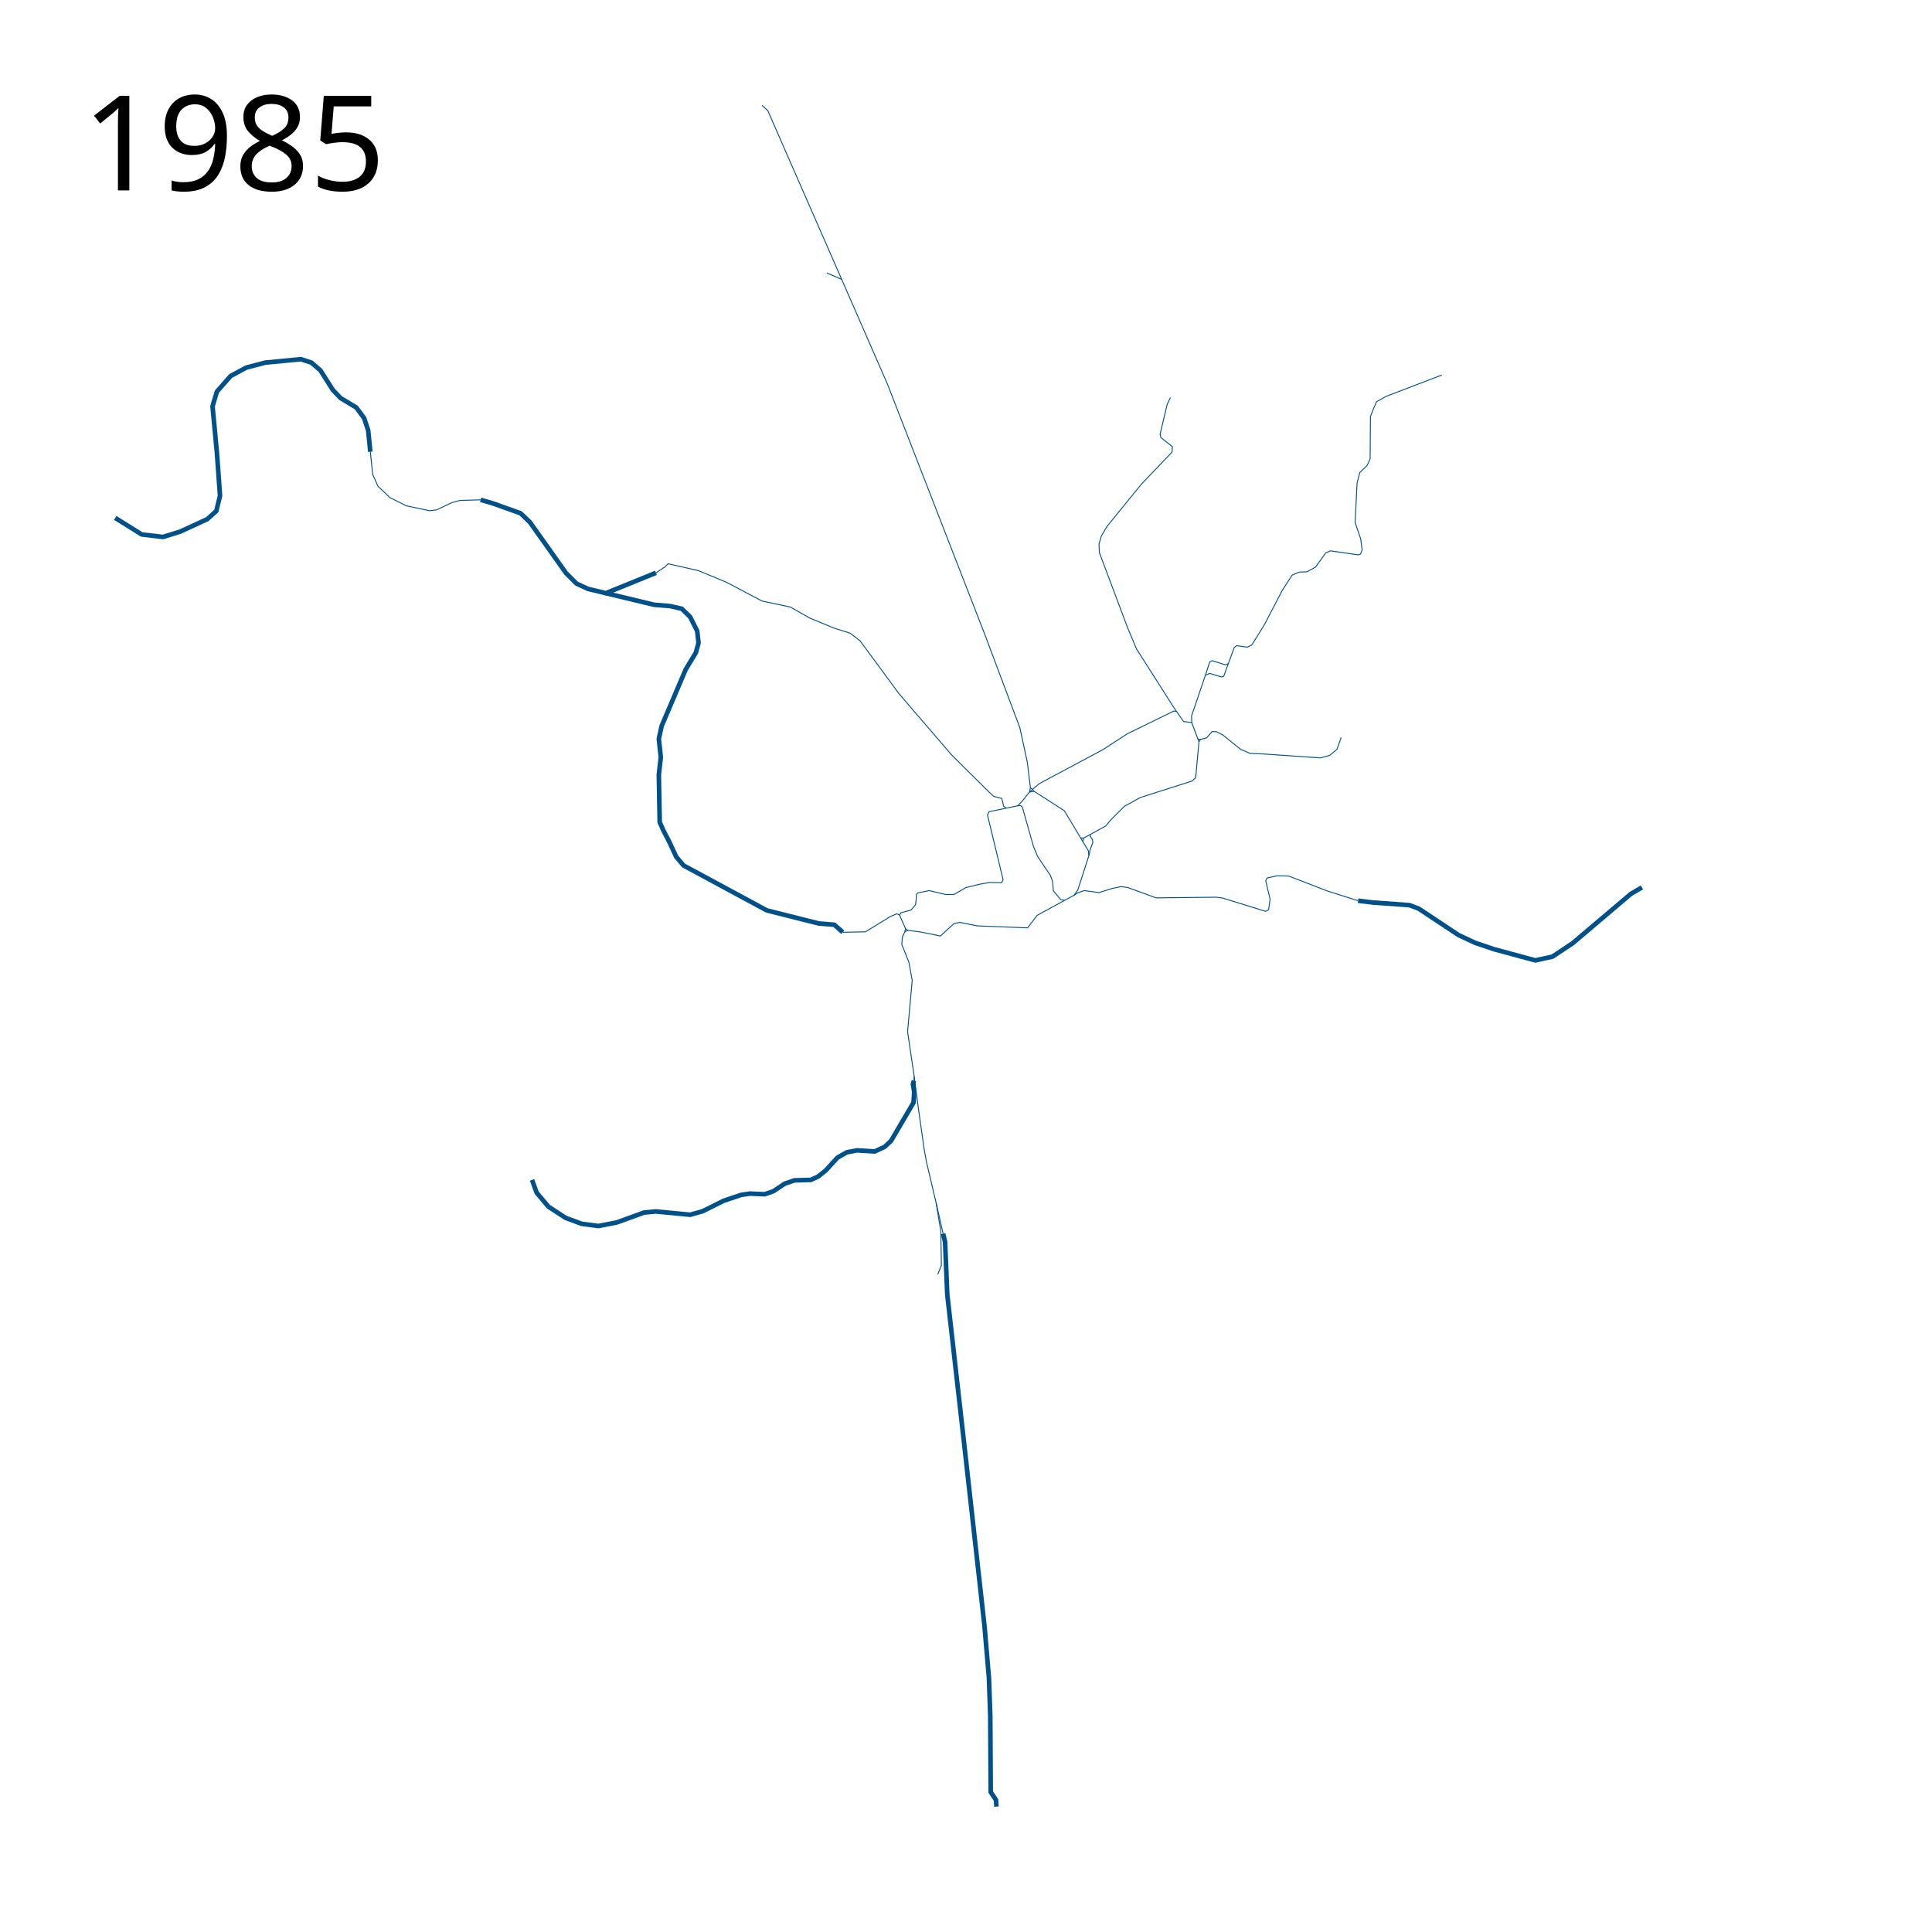
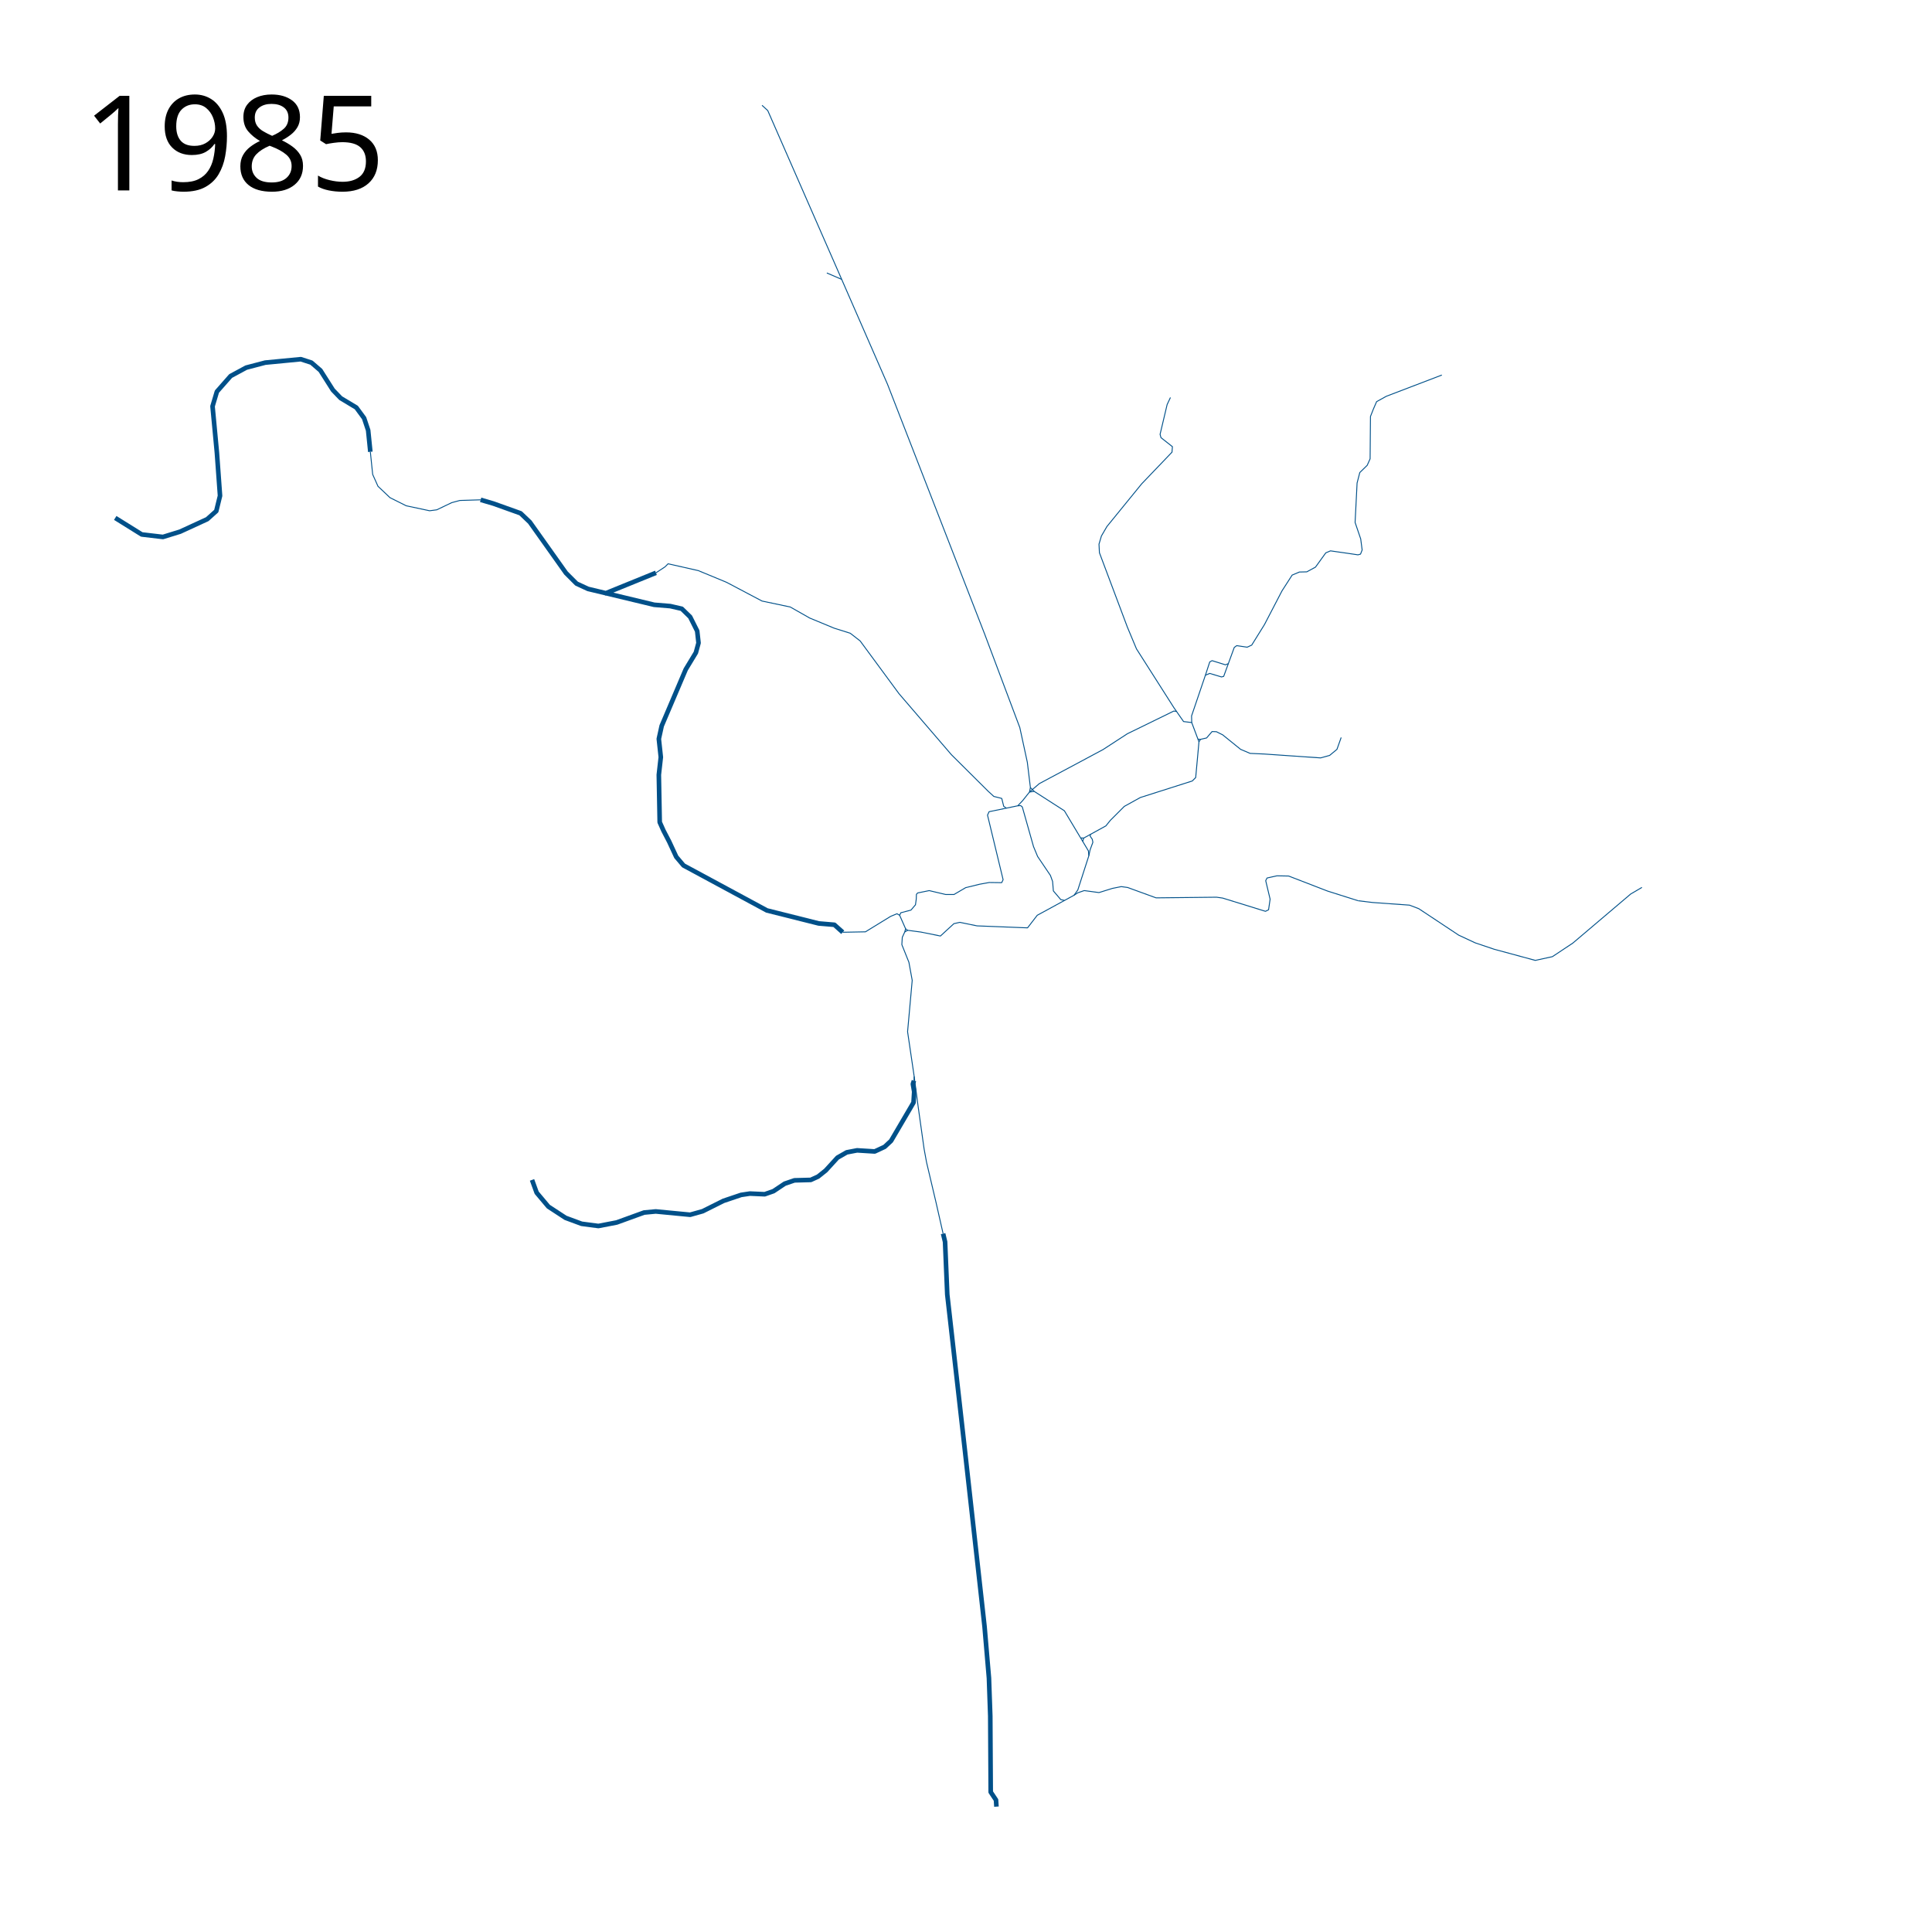
<svg xmlns="http://www.w3.org/2000/svg" height="2100" width="2100">
-   <path d="M1784.705 964.577l-12.158 7.133-62.967 53.406-22.205 14.736-18.573 4.046-44.71-12.11-20.614-6.952-17.978-8.39-43.385-28.763-10.067-3.835-40.03-2.877-15.82-1.917M1083.095 1963.73l-.48-7.191-5.752-8.63-.48-82.695-1.438-41.228-4.794-56.089-21.333-191.278-19.176-169.466-2.397-57.288-2.132-8.942M578.293 1282.51l5.033 13.903 12.704 15.1 18.697 12.225 17.498 6.472 18.217 2.397 19.894-3.835 29.723-10.786 12.704-1.199 37.393 3.596 13.662-3.836 22.532-11.265 19.176-6.472 9.588-1.438 16.06.719 9.587-3.356 12.225-8.15 10.546-3.595 17.738-.48 7.91-3.595 8.39-6.711 12.703-13.903 10.068-5.753 11.265-2.157 19.176 1.199 10.787-5.034 6.95-6.472 21.424-36.496 3.026-5.211.719-11.745-1.438-8.39 1.198-3.595M125.254 562.966l28.814 17.966 23.05 2.712 18.645-5.763 29.491-13.56 9.83-8.813 4.069-16.61-3.39-46.78-4.746-50.508 4.746-15.932 14.915-16.95 16.95-9.152 20.677-5.424 38.644-3.728 11.526 3.728 9.83 8.475 13.56 21.356 8.474 8.813 16.95 10.17 8.474 11.525 4.406 13.22 2.373 23.39M522.443 543.284l13.903 4.075 29.482 10.547 10.068 9.588 39.31 55.37 11.505 11.505 12.465 5.753 71.909 17.258 17.498 1.438 12.464 2.877 9.109 8.868 7.67 15.341 1.438 12.944-2.876 10.546-11.026 18.217-26.127 61.363-3.116 14.142 2.157 19.895-2.157 19.176.958 51.535 4.075 9.108 6.232 11.985 7.67 16.539 7.91 9.348L833.57 989.6l56.329 14.143 17.019 1.438 9.108 8.15M657.206 645.313l55.797-22.689" fill="none" stroke="#005089" stroke-width="5" stroke-linejoin="round" />
-   <path d="M916.026 1013.33l24.689-.479 27.325-16.779 6.952-2.876 2.876 1.678 6.472 14.621 2.157 1.678 14.382 1.918 21.333 4.314 14.621-13.423 6.472-1.438 18.697 3.835 54.89 2.157 10.547-13.662 40.03-21.813 4.074-5.752 11.985-37.154-.48-5.273-26.126-43.625-32.839-21.093-4.075-4.075-3.355-27.565-8.15-37.633L1070.39 689.5 964.685 417.683l-53.932-123.444-76.224-174.02-6.232-5.753" fill="none" stroke="#005089" stroke-linejoin="round" />
-   <path d="M993.448 1174.647l.24-4.554-7.191-48.66 5.034-55.849-3.596-19.655-7.67-19.176.48-7.91 2.636-5.752 3.116-1.918M1176.78 914.66l1.186-3.728 24.068-13.22 4.915-6.102 15.085-15.085 17.458-9.66 56.44-17.967 3.729-3.729 3.56-38.813 1.694-2.712 6.61-1.525 5.933-6.95 4.745.17 6.78 3.39 19.492 15.762 10.339 4.407 15.254.678 61.356 4.238 9.83-2.712 7.966-6.61 4.577-12.882M983.38 1013.09l.96-3.595M977.868 994.874l1.285-2.756 11.016-2.88 4.916-5.764.847-6.27.17-5.086 1.356-1.525 12.542-2.542 17.966 4.237h8.983l12.712-7.458 15.254-3.728 10.34-1.865 13.559.17 1.525-3.22-16.95-70.17 1.696-3.729 31.186-6.44 5.424-5.763 7.288-9.153 1.025-4.843M1118.983 860.932l10.678-9.152 69.153-36.95 26.61-17.288 50.388-24.628 3.189.337" fill="none" stroke="#005089" stroke-linejoin="round" />
-   <path d="M1272.216 432.065l-3.595 7.67-7.67 32.36.958 3.595 12.464 9.827-.479 5.993-32.838 34.276-37.873 46.502-5.992 10.307-2.637 8.868.48 9.349 30.441 81.017 9.828 23.49 40.748 64 10.427 14.98 8.869 1.08 7.873 20.977M713.003 622.624l9.827-6.472 3.356-3.356 32.838 7.431 30.682 12.704 38.59 20.374 30.682 6.472 21.093 11.985 26.607 11.026 17.498 5.513 10.786 8.39 42.187 57.287 57.048 66.396 40.03 39.79 5.992 5.513 8.629 2.157 2.157 8.63 2.876 1.917M1007.111 1263.335l-2.637-14.382-6.472-46.022-4.314-32.839M1476.198 979.054l-33.318-10.547-42.186-16.3-12.704-.239-10.786 2.397-1.439 2.876 4.794 20.135-1.678 11.505-3.355 1.678-46.502-14.382-6.711-.958-65.677.719-30.921-11.266-6.951-.959-9.588 1.918-14.622 4.554-16.06-2.157-6.95 2.397-4.076 2.636M402.542 491.102l2.543 24.576 5.762 12.881 13.051 12.373 17.627 8.814 25.424 5.423 7.797-1.017 16.271-7.796 8.814-2.373 22.612-.699" fill="none" stroke="#005089" stroke-linejoin="round" />
-   <text style="line-height:125%;-inkscape-font-specification:Sans" y="206.961" x="89.453" font-weight="400" font-size="144px" font-family="Sans" letter-spacing="0" word-spacing="0">
+   <path d="m1784.705 964.577-12.158 7.133-62.967 53.406-22.205 14.736-18.573 4.046-44.71-12.11-20.614-6.952-17.978-8.39-43.385-28.763-10.067-3.835-40.03-2.877-15.82-1.917" style="opacity:1;fill:none;fill-opacity:.525;fill-rule:nonzero;stroke:#005089;stroke-width:1;stroke-linecap:butt;stroke-linejoin:round;stroke-miterlimit:4;stroke-dasharray:none;stroke-opacity:1" />
+   <path d="m1083.095 1963.73-.48-7.191-5.752-8.63-.48-82.695-1.438-41.228-4.794-56.089-21.333-191.278-19.176-169.466-2.397-57.288-2.132-8.942M578.293 1282.51l5.033 13.903 12.704 15.1 18.697 12.225 17.498 6.472 18.217 2.397 19.894-3.835 29.723-10.786 12.704-1.199 37.393 3.596 13.662-3.836 22.532-11.265 19.176-6.472 9.588-1.438 16.06.719 9.587-3.356 12.225-8.15 10.546-3.595 17.738-.48 7.91-3.595 8.39-6.711 12.703-13.903 10.068-5.753 11.265-2.157 19.176 1.199 10.787-5.034 6.95-6.472 21.424-36.496 3.026-5.211.719-11.745-1.438-8.39 1.198-3.595M125.254 562.966l28.814 17.966 23.05 2.712 18.645-5.763 29.491-13.56 9.83-8.813 4.069-16.61-3.39-46.78-4.746-50.508 4.746-15.932 14.915-16.95 16.95-9.152 20.677-5.424 38.644-3.728 11.526 3.728 9.83 8.475 13.56 21.356 8.474 8.813 16.95 10.17 8.474 11.525 4.406 13.22 2.373 23.39M522.443 543.284l13.903 4.075 29.482 10.547 10.068 9.588 39.31 55.37 11.505 11.505 12.465 5.753 71.909 17.258 17.498 1.438 12.464 2.877 9.109 8.868 7.67 15.341 1.438 12.944-2.876 10.546-11.026 18.217-26.127 61.363-3.116 14.142 2.157 19.895-2.157 19.176.958 51.535 4.075 9.108 6.232 11.985 7.67 16.539 7.91 9.348L833.57 989.6l56.329 14.143 17.019 1.438 9.108 8.15M657.206 645.313l55.797-22.689" style="opacity:1;fill:none;fill-opacity:.525;fill-rule:nonzero;stroke:#005089;stroke-width:5;stroke-linecap:butt;stroke-linejoin:round;stroke-miterlimit:4;stroke-dasharray:none;stroke-opacity:1" />
+   <path d="m916.026 1013.33 24.689-.479 27.325-16.779 6.952-2.876 2.876 1.678 6.472 14.621 2.157 1.678 14.382 1.918 21.333 4.314 14.621-13.423 6.472-1.438 18.697 3.835 54.89 2.157 10.547-13.662 40.03-21.813 4.074-5.752 11.985-37.154-.48-5.273-26.126-43.625-32.839-21.093-4.075-4.075-3.355-27.565-8.15-37.633L1070.39 689.5 964.685 417.683l-53.932-123.444-76.224-174.02-6.232-5.753" style="opacity:1;fill:none;fill-opacity:.525;fill-rule:nonzero;stroke:#005089;stroke-width:1;stroke-linecap:butt;stroke-linejoin:round;stroke-miterlimit:4;stroke-dasharray:none;stroke-opacity:1" />
+   <path d="m993.448 1174.647.24-4.554-7.191-48.66 5.034-55.849-3.596-19.655-7.67-19.176.48-7.91 2.636-5.752 3.116-1.918M1176.78 914.66l1.186-3.728 24.068-13.22 4.915-6.102 15.085-15.085 17.458-9.66 56.44-17.967 3.729-3.729 3.56-38.813 1.694-2.712 6.61-1.525 5.933-6.95 4.745.17 6.78 3.39 19.492 15.762 10.339 4.407 15.254.678 61.356 4.238 9.83-2.712 7.966-6.61 4.577-12.882M983.38 1013.09l.96-3.595M977.868 994.874l1.285-2.756 11.016-2.88 4.916-5.764.847-6.27.17-5.086 1.356-1.525 12.542-2.542 17.966 4.237h8.983l12.712-7.458 15.254-3.728 10.34-1.865 13.559.17 1.525-3.22-16.95-70.17 1.696-3.729 31.186-6.44 5.424-5.763 7.288-9.153 1.025-4.843M1118.983 860.932l10.678-9.152 69.153-36.95 26.61-17.288 50.388-24.628 3.189.337" style="opacity:1;fill:none;fill-opacity:.525;fill-rule:nonzero;stroke:#005089;stroke-width:1;stroke-linecap:butt;stroke-linejoin:round;stroke-miterlimit:4;stroke-dasharray:none;stroke-opacity:1" />
+   <path d="m1272.216 432.065-3.595 7.67-7.67 32.36.958 3.595 12.464 9.827-.479 5.993-32.838 34.276-37.873 46.502-5.992 10.307-2.637 8.868.48 9.349 30.441 81.017 9.828 23.49 40.748 64 10.427 14.98 8.869 1.08 7.873 20.977M713.003 622.624l9.827-6.472 3.356-3.356 32.838 7.431 30.682 12.704 38.59 20.374 30.682 6.472 21.093 11.985 26.607 11.026 17.498 5.513 10.786 8.39 42.187 57.287 57.048 66.396 40.03 39.79 5.992 5.513 8.629 2.157 2.157 8.63 2.876 1.917M1007.111 1263.335l-2.637-14.382-6.472-46.022-4.314-32.839M1476.198 979.054l-33.318-10.547-42.186-16.3-12.704-.239-10.786 2.397-1.439 2.876 4.794 20.135-1.678 11.505-3.355 1.678-46.502-14.382-6.711-.958-65.677.719-30.921-11.266-6.951-.959-9.588 1.918-14.622 4.554-16.06-2.157-6.95 2.397-4.076 2.636M402.542 491.102l2.543 24.576 5.762 12.881 13.051 12.373 17.627 8.814 25.424 5.423 7.797-1.017 16.271-7.796 8.814-2.373 22.612-.699" style="opacity:1;fill:none;fill-opacity:.525;fill-rule:nonzero;stroke:#005089;stroke-width:1;stroke-linecap:butt;stroke-linejoin:round;stroke-miterlimit:4;stroke-dasharray:none;stroke-opacity:1" />
+   <text style="font-style:normal;font-weight:400;font-size:144px;line-height:125%;font-family:Sans;-inkscape-font-specification:Sans;letter-spacing:0;word-spacing:0;fill:#000;fill-opacity:1;stroke:none" xml:space="preserve" y="206.961" x="89.453">
    <tspan y="206.961" x="89.453">1985</tspan>
  </text>
-   <path d="M1183.528 930.155l1.344-6.375 3.048-8.259-.688-3.342-2.262-3.245.295-2.163M1118.983 860.932l5.1-.768M1174.646 910.825l3.32.107M1295.347 785.378l-.167-7.2 15.041-44.241 4.72-1.967 12.78 3.834 2.36-.59 11.502-31.46 2.655-1.966 11.404 1.671 4.916-2.26 13.862-22.318 19.073-36.67 11.011-17.107 7.865-3.343 8.062-.197 9.438-5.112 11.208-15.533 5.112-2.163 17.893 2.556 11.994 1.77 2.753-.787 1.77-4.522-1.574-11.995-6.095-17.893 2.163-42.864 2.95-11.405 8.061-7.865 3.146-7.078.382-45.972 3.059-7.786 3.615-8.342 10.566-5.84 60.342-23.08" fill="none" stroke="#005089" stroke-linejoin="round" />
-   <path d="M1310.222 733.937l4.719-14.453 2.556-1.376 14.55 4.523 3.244-1.377M1019.312 1385.262l3.933-10.028-.59-36.769-5.21-31.362M898.729 296.703l16.128 6.952M1106.271 875.847l3.097-.198 1.808 1.39 12.235 43.24 4.45 10.706 13.903 20.577 2.363 6.535.835 10.289 8.064 9.454 3.893.835M1304.915 803.644l-2.952-.2" fill="none" stroke="#005089" stroke-linejoin="round" />
-   <path d="M1025.113 1340.923l-7.668-33.82-10.334-43.768" fill="none" stroke="#005089" stroke-linejoin="round" />
+   <path style="opacity:1;fill:none;fill-opacity:.525;fill-rule:nonzero;stroke:#005089;stroke-width:1;stroke-linecap:butt;stroke-linejoin:round;stroke-miterlimit:4;stroke-dasharray:none;stroke-opacity:1" d="m1183.528 930.155 1.344-6.375 3.048-8.259-.688-3.342-2.262-3.245.295-2.163M1118.983 860.932l5.1-.768M1174.646 910.825l3.32.107M1295.347 785.378l-.167-7.2 15.041-44.241 4.72-1.967 12.78 3.834 2.36-.59 11.502-31.46 2.655-1.966 11.404 1.671 4.916-2.26 13.862-22.318 19.073-36.67 11.011-17.107 7.865-3.343 8.062-.197 9.438-5.112 11.208-15.533 5.112-2.163 17.893 2.556 11.994 1.77 2.753-.787 1.77-4.522-1.574-11.995-6.095-17.893 2.163-42.864 2.95-11.405 8.061-7.865 3.146-7.078.382-45.972 3.059-7.786 3.615-8.342 10.566-5.84 60.342-23.08" />
+   <path style="opacity:1;fill:none;fill-opacity:.525;fill-rule:nonzero;stroke:#005089;stroke-width:1;stroke-linecap:butt;stroke-linejoin:round;stroke-miterlimit:4;stroke-dasharray:none;stroke-opacity:1" d="m1310.222 733.937 4.719-14.453 2.556-1.376 14.55 4.523 3.244-1.377M898.729 296.703l16.128 6.952M1106.271 875.847l3.097-.198 1.808 1.39 12.235 43.24 4.45 10.706 13.903 20.577 2.363 6.535.835 10.289 8.064 9.454 3.893.835M1304.915 803.644l-2.952-.2M1025.113 1340.923l-7.668-33.82-10.334-43.768" />
</svg>
